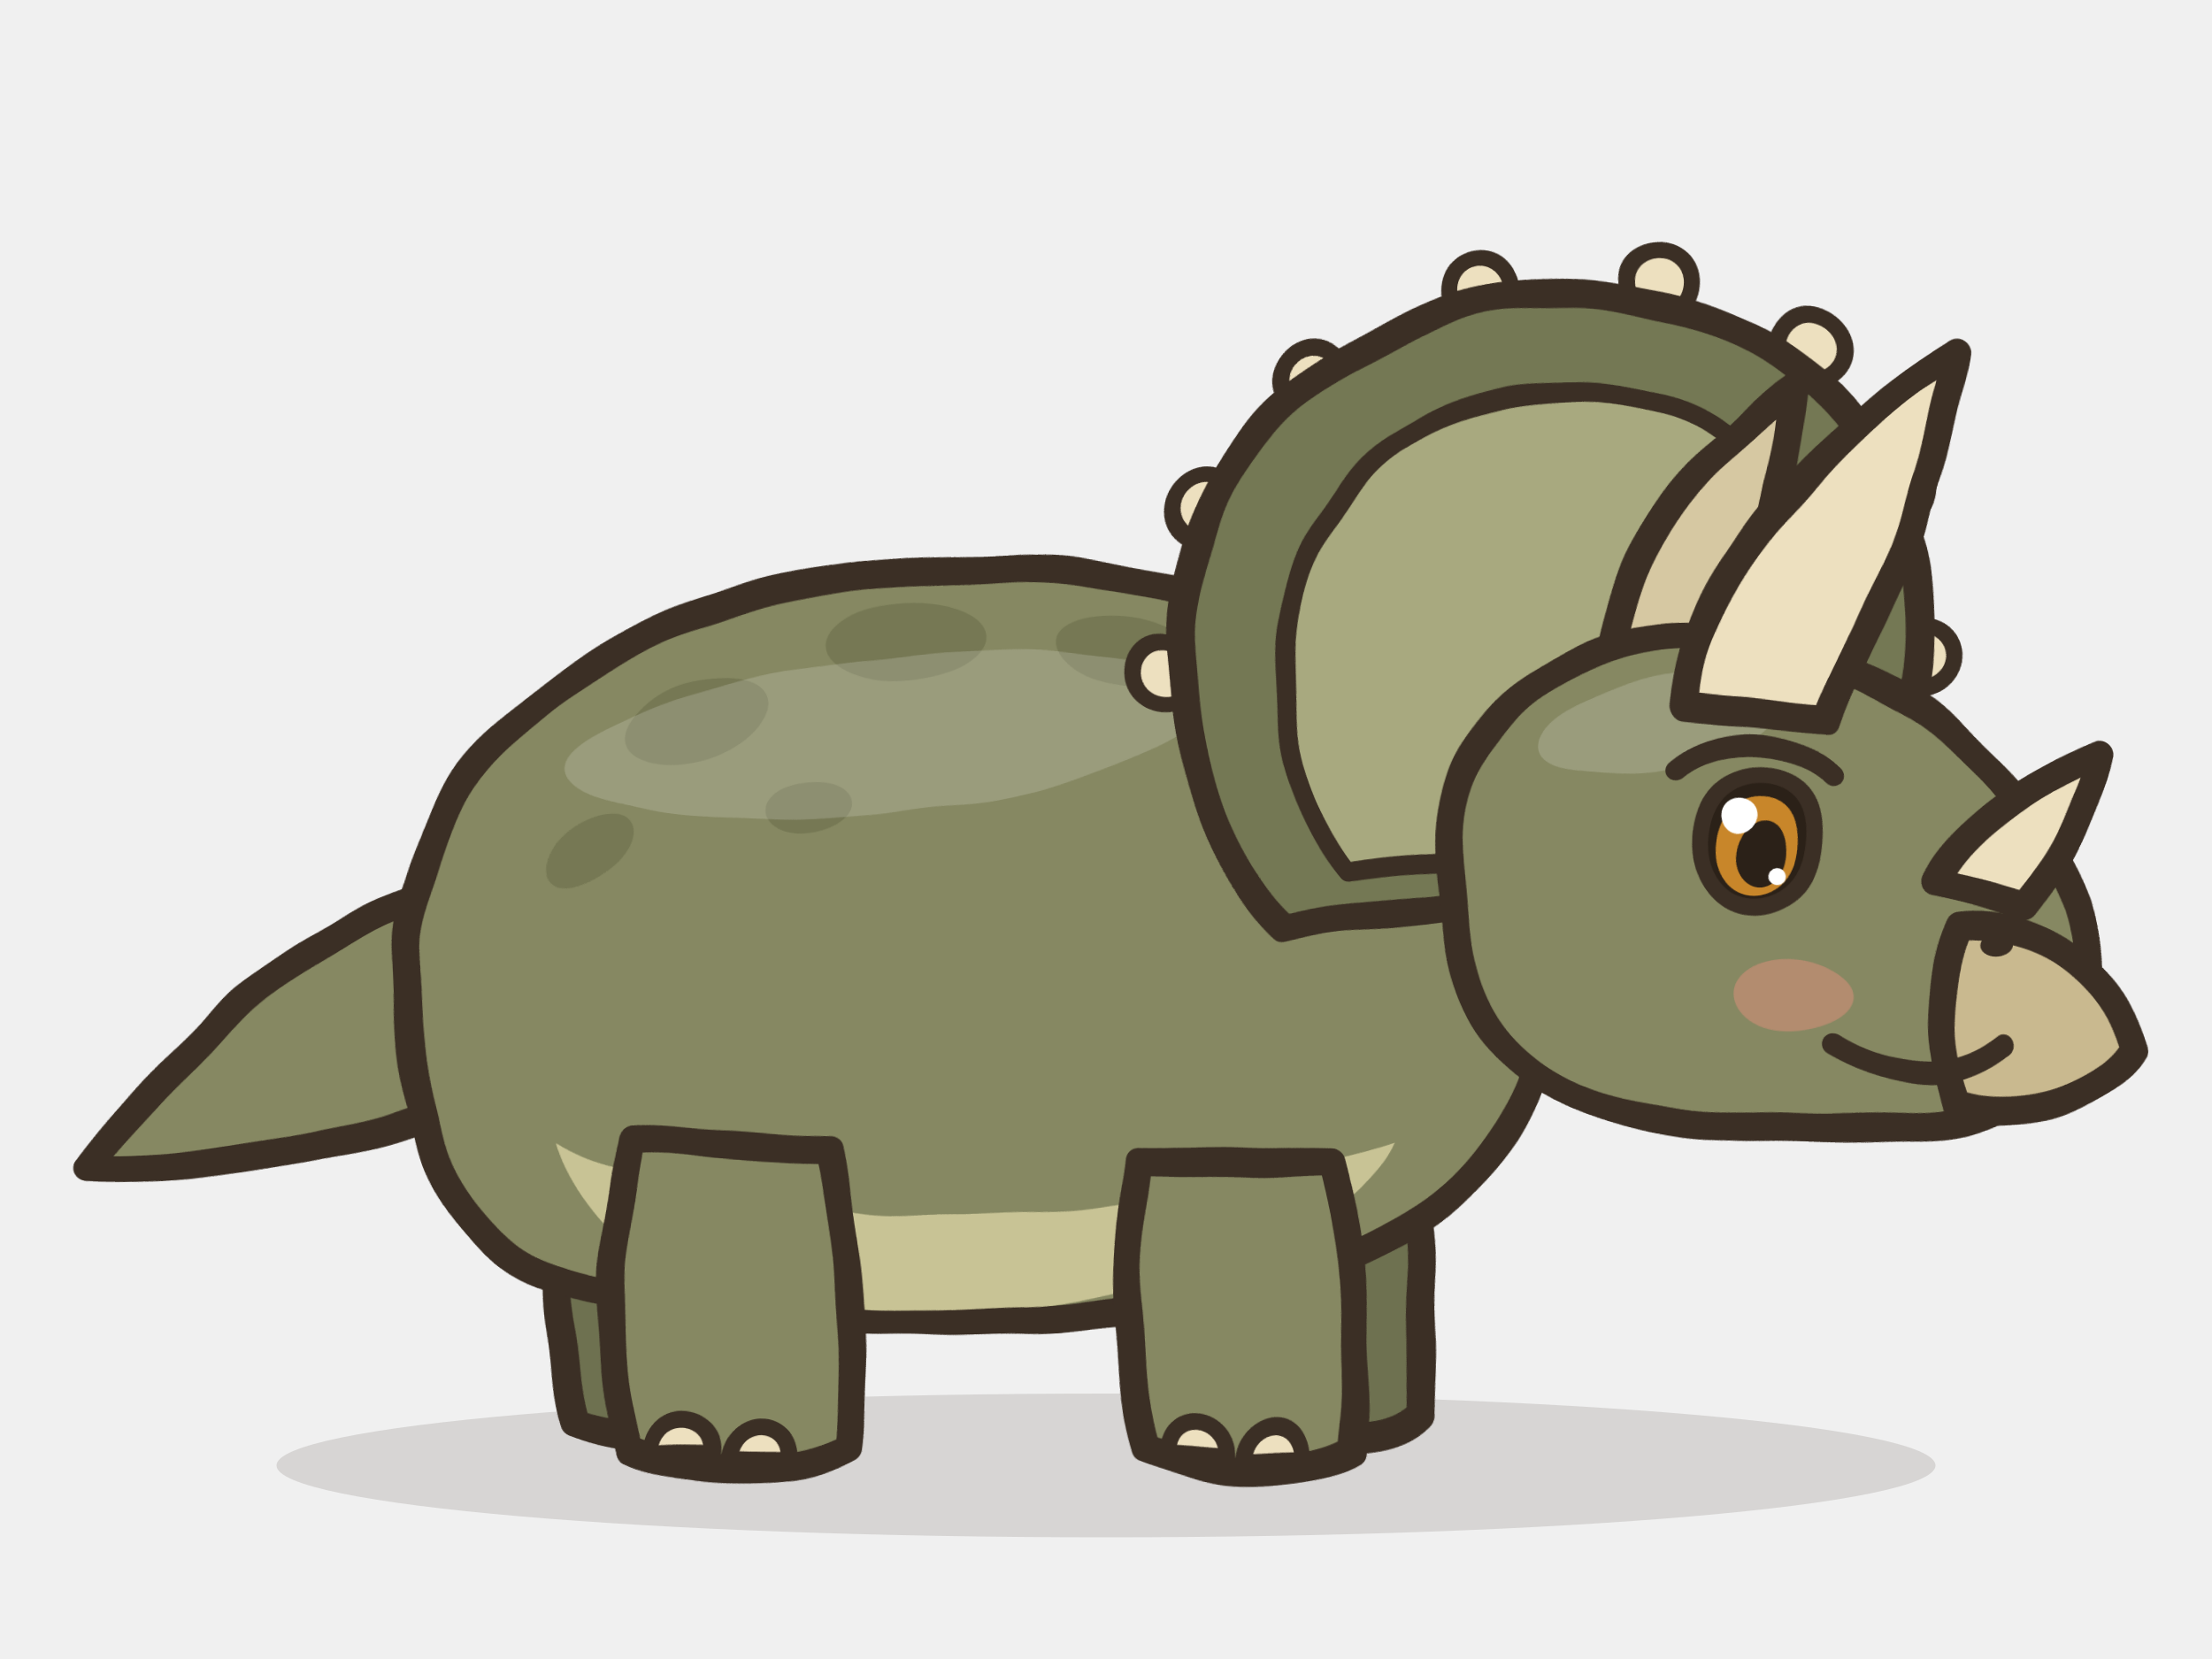
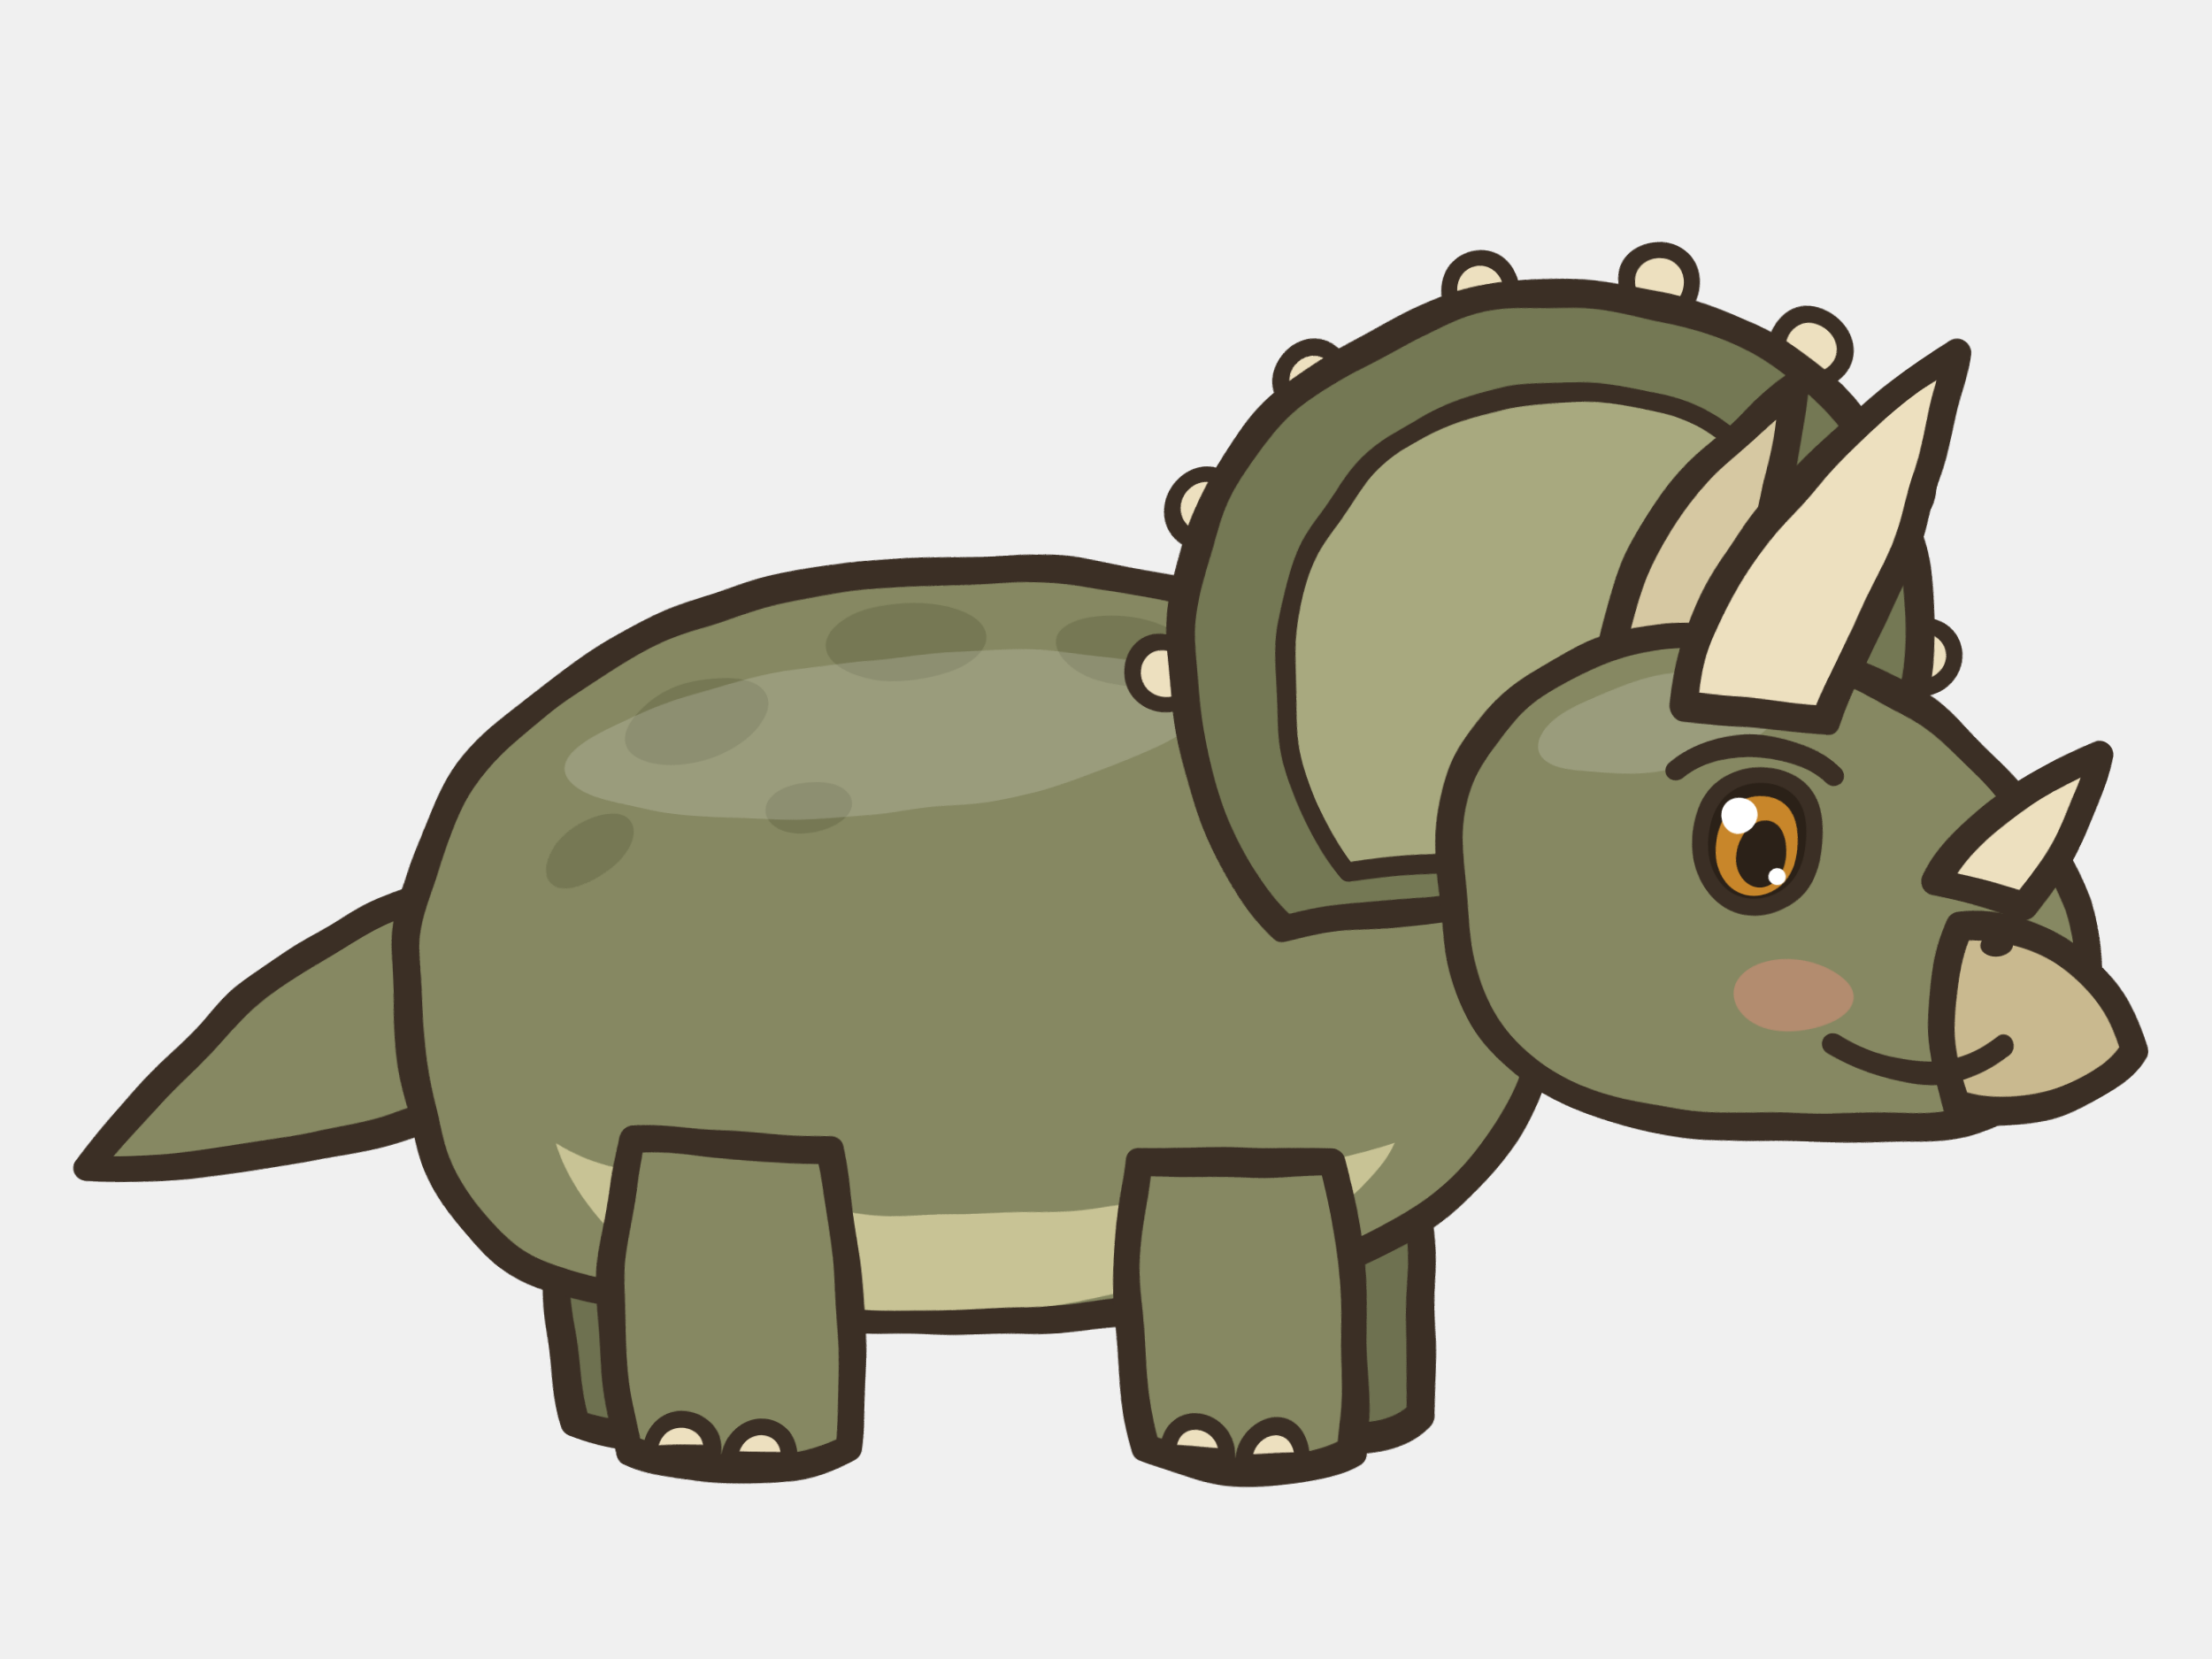
<svg xmlns="http://www.w3.org/2000/svg" width="800" height="600" viewBox="0 0 400 300">
  <defs>
    <filter id="hand" x="-6%" y="-6%" width="112%" height="112%">
      <feTurbulence type="fractalNoise" baseFrequency="0.035" numOctaves="2" seed="3" result="noise" />
      <feDisplacementMap in="SourceGraphic" in2="noise" scale="3.4" xChannelSelector="R" yChannelSelector="G" />
    </filter>
  </defs>
-   <ellipse cx="200" cy="265" rx="150" ry="13" fill="#3b2f25" opacity=".14" />
  <g filter="url(#hand)" stroke="#3b2f25" stroke-width="5" stroke-linejoin="round" stroke-linecap="round">
    <path d="M104 196C99 222 100 242 104 257C114 261 128 261 136 257C138 238 136 218 132 198Z" fill="#6e7150" />
    <path d="M226 204C223 228 224 245 227 257C237 261 251 261 257 256C259 238 257 220 253 204Z" fill="#6e7150" />
    <path d="M90 158C62 164 38 182 16 212C38 213 66 206 100 194Z" fill="#868862" />
    <path d="M74 176C72 128 122 102 184 103C238 104 272 128 280 162C286 196 266 226 224 234C188 241 130 241 100 231C80 224 75 202 74 176Z" fill="#868862" />
    <path d="M100 206C130 222 198 226 252 206C244 226 208 236 170 237C134 238 108 230 100 206Z" fill="#c8c395" stroke="none" />
    <g fill="#4f5433" opacity=".3" stroke="none">
      <ellipse cx="126" cy="130" rx="13" ry="7" transform="rotate(-16 126 130)" />
      <ellipse cx="164" cy="116" rx="15" ry="7" transform="rotate(-4 164 116)" />
      <ellipse cx="204" cy="118" rx="13" ry="6.5" transform="rotate(8 204 118)" />
      <ellipse cx="106" cy="154" rx="9" ry="5" transform="rotate(-34 106 154)" />
      <ellipse cx="146" cy="146" rx="8" ry="4.5" transform="rotate(-8 146 146)" />
    </g>
    <ellipse cx="160" cy="133" rx="58" ry="14" transform="rotate(-6 160 133)" fill="#fff" opacity=".17" stroke="none" />
    <path d="M114 206C108 232 110 250 114 262C126 267 144 267 154 262C156 244 154 224 150 208Z" fill="#868862" />
    <path d="M206 210C202 236 204 252 207 262C219 267 237 267 245 262C247 244 245 226 241 210Z" fill="#868862" />
    <g fill="#ede0bf" stroke-width="3">
      <path d="M118 263c0-8 11-8 11 0z" />
      <path d="M132 264c0-8 11-8 11 0z" />
      <path d="M211 263c0-8 11-8 11 0z" />
      <path d="M225 264c0-8 11-8 11 0z" />
    </g>
    <g fill="#ede0bf" stroke-width="3">
      <circle cx="210" cy="122" r="6" />
      <circle cx="218" cy="92" r="6" />
      <circle cx="238" cy="68" r="6" />
      <circle cx="268" cy="53" r="6" />
      <circle cx="300" cy="51" r="6" />
      <circle cx="327" cy="63" r="6" />
      <circle cx="343" cy="88" r="6" />
      <circle cx="347" cy="119" r="6" />
    </g>
    <path d="M232 168C206 142 206 92 238 68C268 46 314 48 336 78C352 100 350 132 334 154Z" fill="#747854" />
    <path d="M244 158C226 136 228 98 252 80C276 64 310 68 324 92C334 110 330 134 318 148Z" fill="#a8a97f" stroke-width="3.5" />
    <path d="M290 126C292 106 302 86 324 70C322 92 316 110 308 128Z" fill="#d6c8a2" />
    <path d="M262 152C262 128 286 112 316 116C344 120 366 140 376 164C382 182 374 198 356 202C334 206 298 205 280 196C266 189 262 172 262 152Z" fill="#868862" />
    <ellipse cx="300" cy="131" rx="22" ry="8" transform="rotate(-10 300 131)" fill="#fff" opacity=".17" stroke="none" />
    <path d="M354 168C368 166 382 175 386 190C380 199 366 203 354 199C350 189 350 177 354 168Z" fill="#c9b98f" />
    <path d="M350 160C356 150 366 142 380 136C377 148 372 157 366 164Z" fill="#ede0bf" />
    <path d="M304 128C308 104 324 82 354 64C350 88 340 110 330 130Z" fill="#ede0bf" />
    <ellipse cx="318" cy="152" rx="10.5" ry="12" fill="#2b2118" stroke-width="3" />
    <g stroke="none">
      <ellipse cx="318" cy="153" rx="7.5" ry="9" fill="#c8862a" />
      <ellipse cx="319" cy="154.5" rx="4.5" ry="6" fill="#2b2118" />
      <circle cx="314.5" cy="147.5" r="3.2" fill="#fff" />
      <circle cx="322" cy="158.5" r="1.5" fill="#fff" />
      <ellipse cx="324" cy="180" rx="11" ry="6.5" fill="#e8907e" opacity=".45" />
      <ellipse cx="361" cy="171" rx="3" ry="2" fill="#3b2f25" />
    </g>
    <path d="M303 139C310 133 323 133 331 140" fill="none" stroke-width="4" />
    <path d="M331 189C342 196 354 195 363 189" fill="none" stroke-width="4" />
  </g>
</svg>
